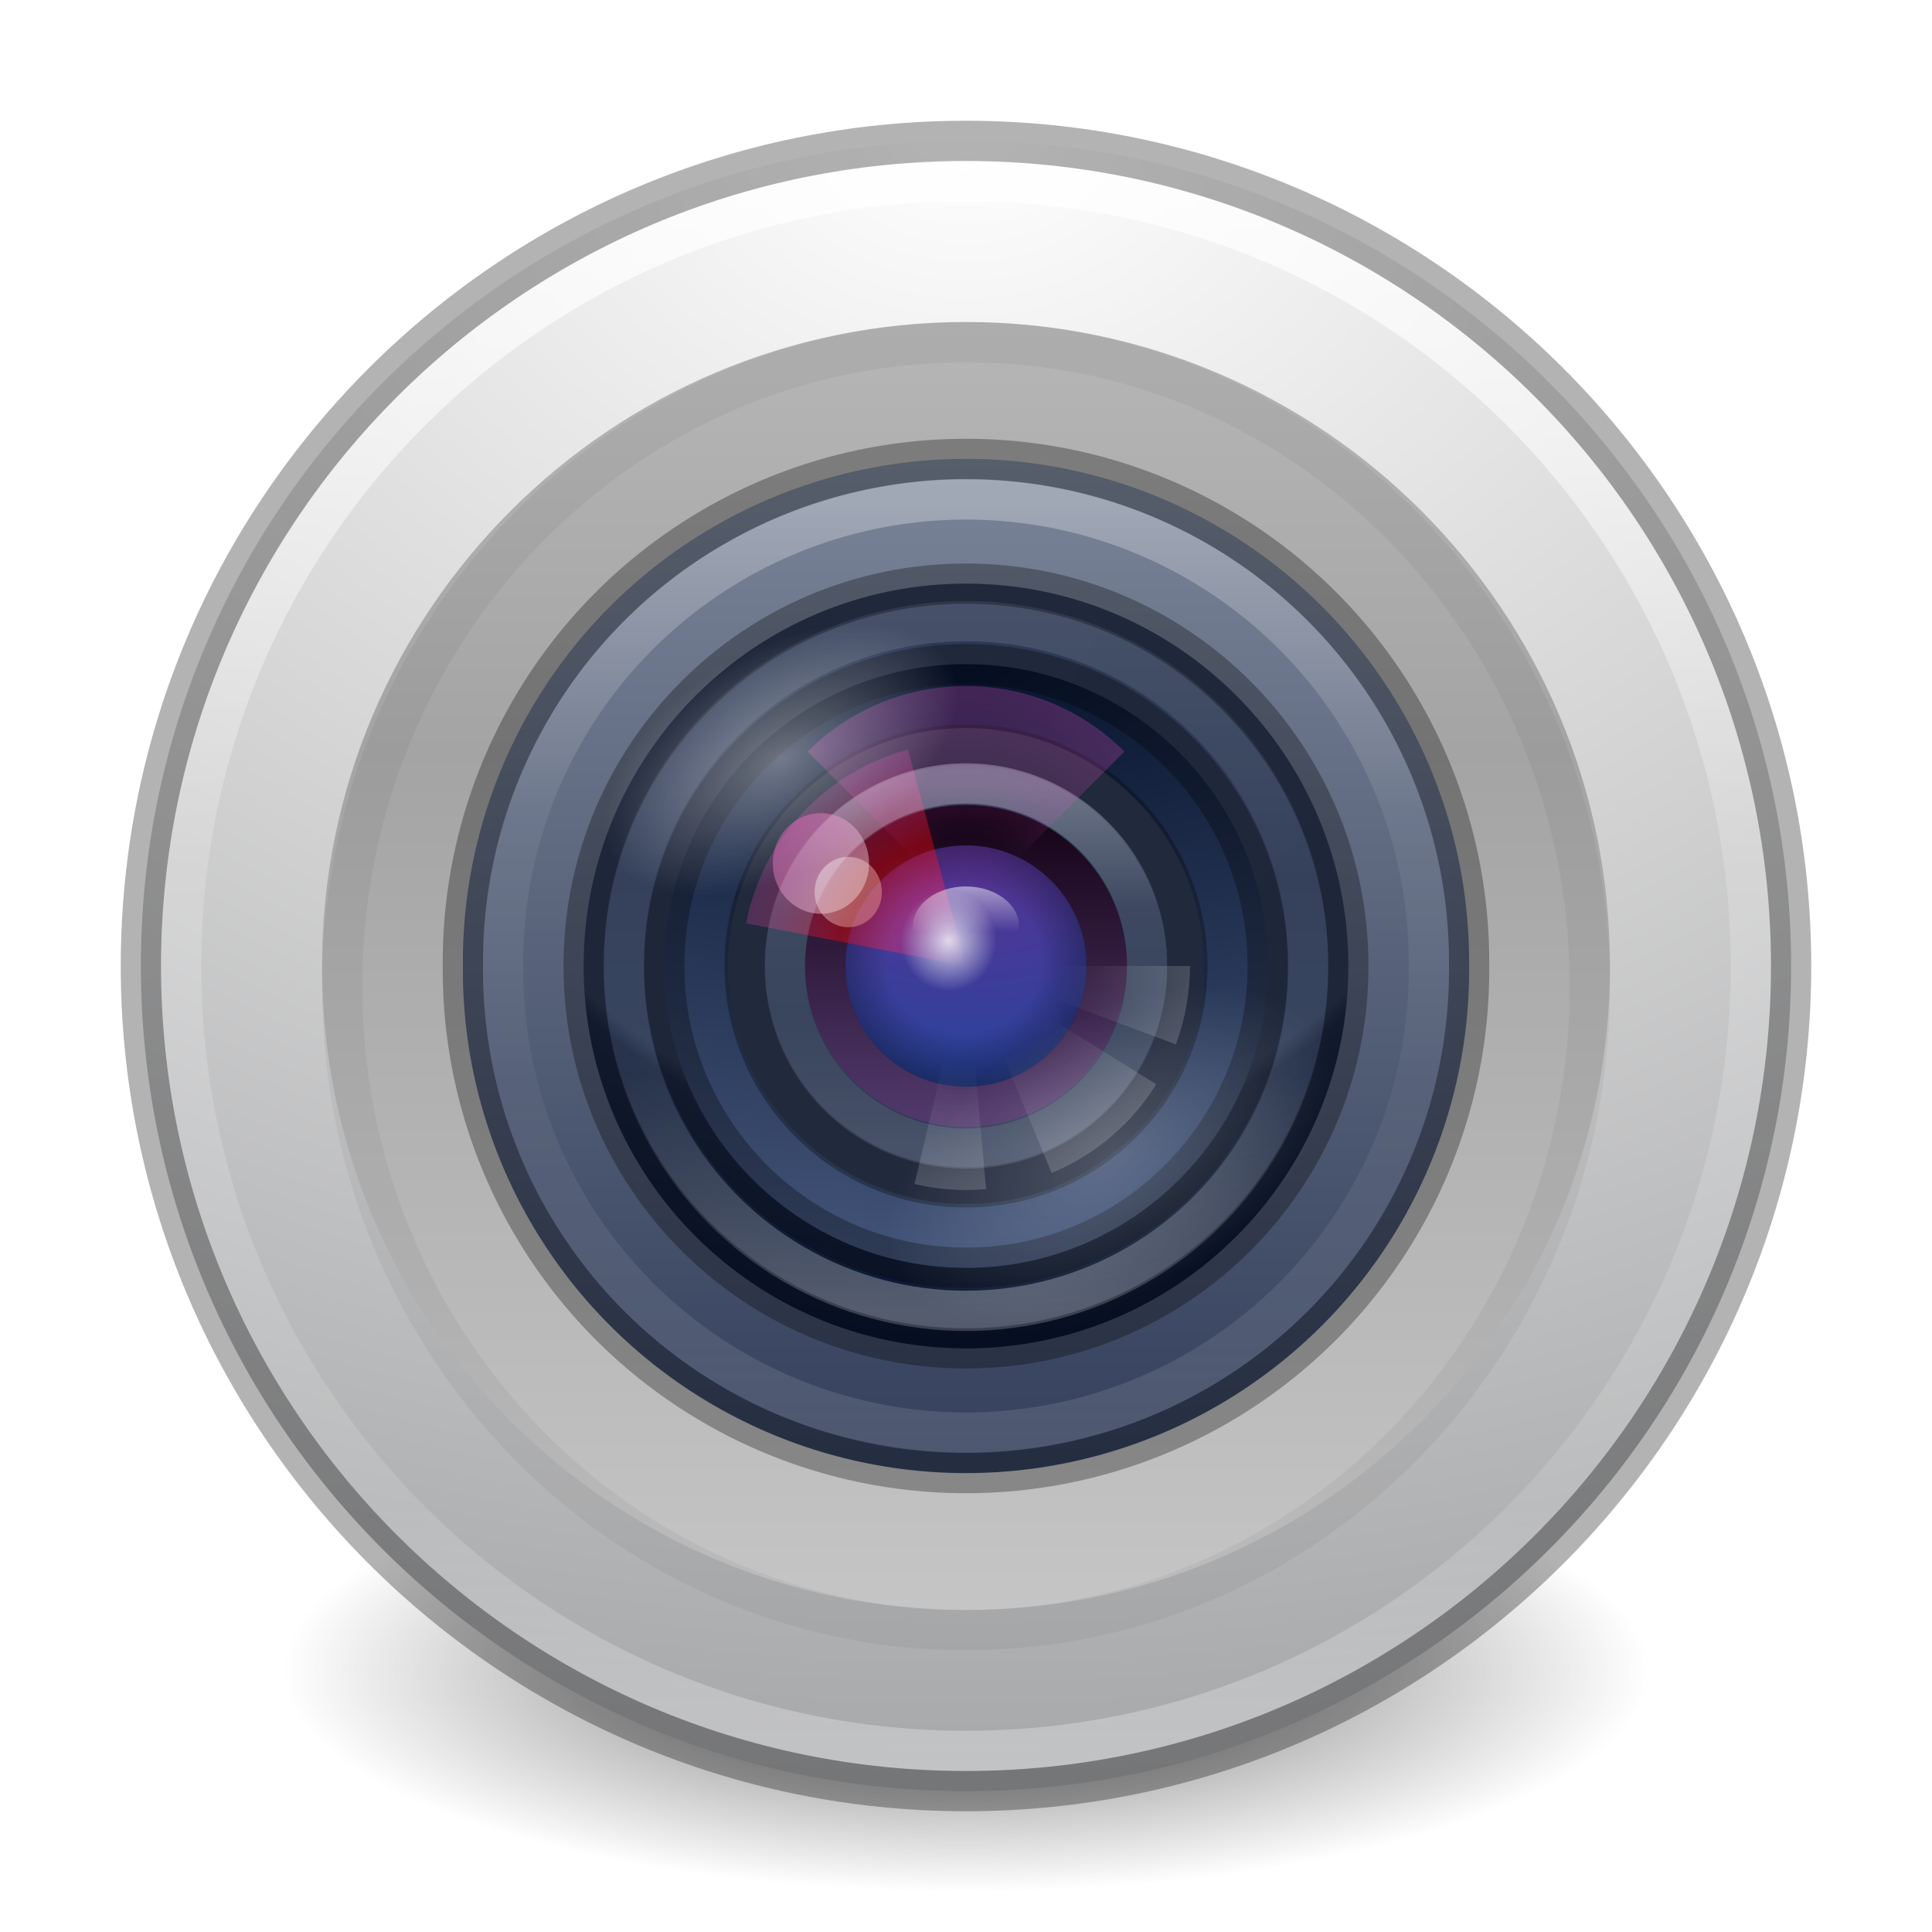
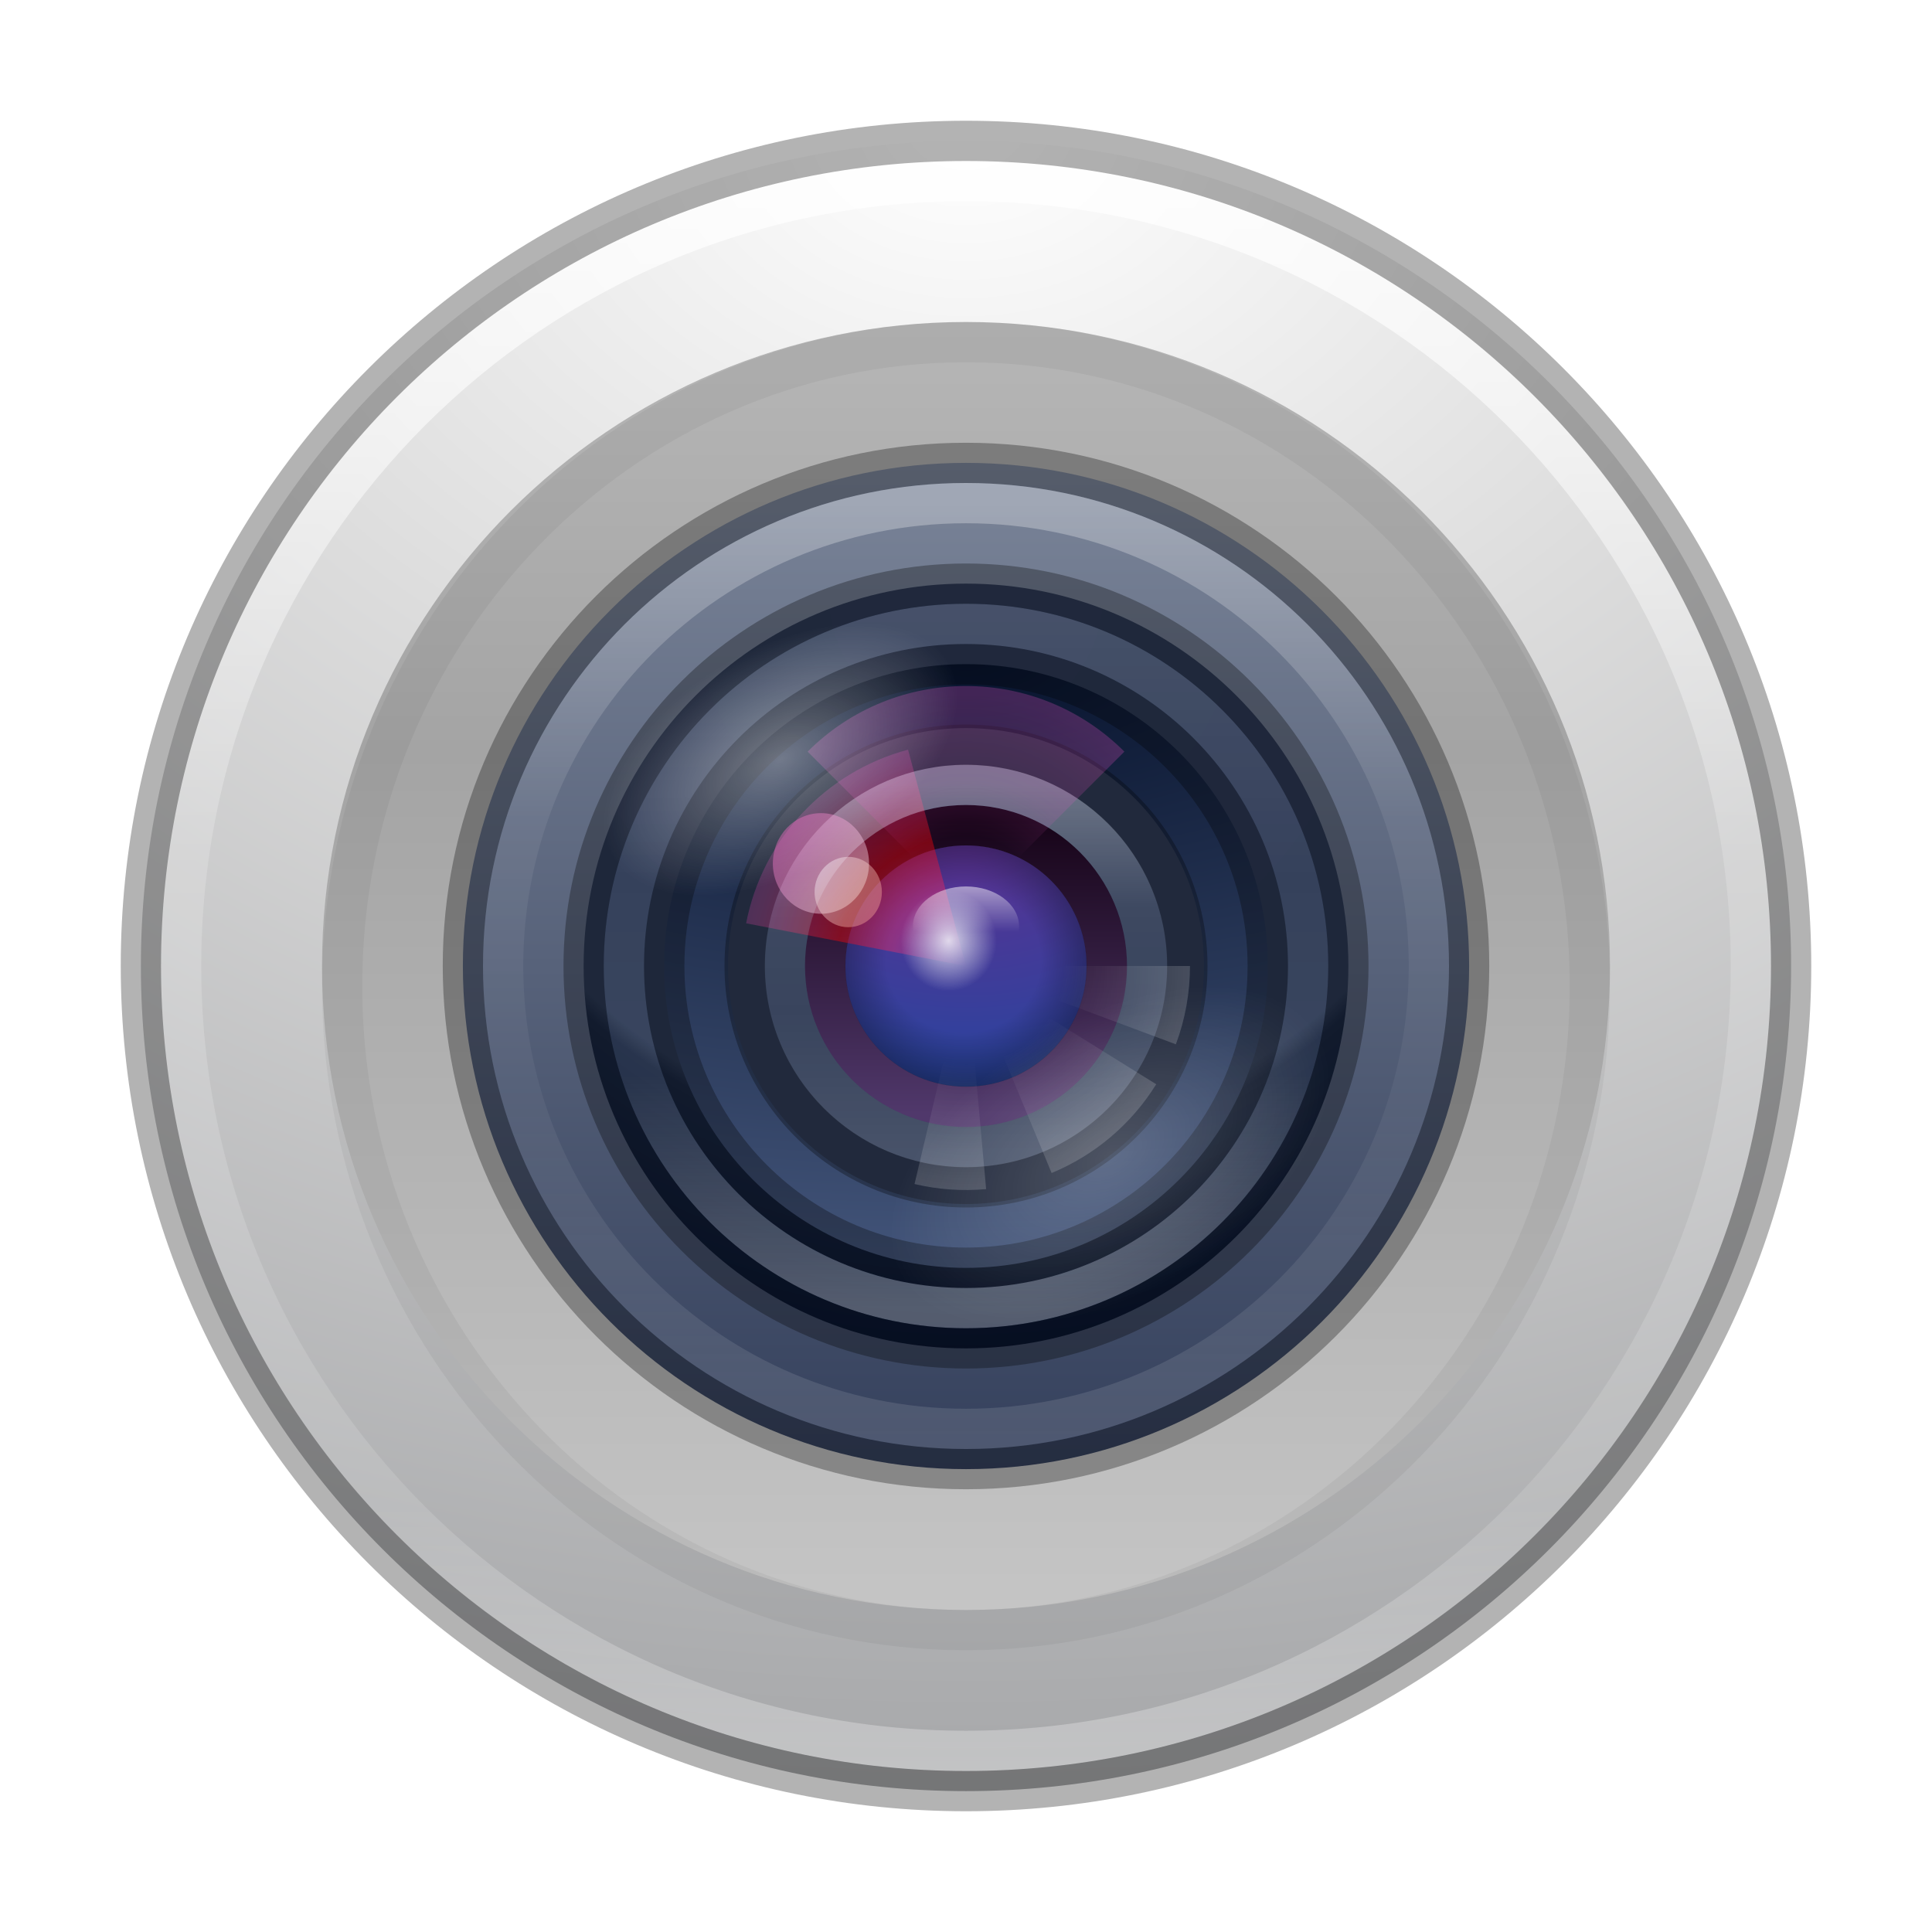
<svg xmlns="http://www.w3.org/2000/svg" xmlns:xlink="http://www.w3.org/1999/xlink" id="svg4951" height="48" width="48" version="1.1">
  <defs id="defs4953">
-     <linearGradient gradientUnits="userSpaceOnUse" xlink:href="#linearGradient6455-7-3" id="linearGradient4761" y2="37.81" x2="34.131" y1="41.608" x1="38.851" />
+     <linearGradient gradientUnits="userSpaceOnUse" xlink:href="#linearGradient6455-7-3" id="linearGradient4761" y2="37.81" x2="34.131" y1="41.608" x1="38.851" gradientTransform="matrix(0.264609,0,0,0.2768109,11.41823,11.17016)" />
    <linearGradient id="linearGradient6455-7-3">
      <stop offset="0" style="stop-color:#fbac9b;stop-opacity:1" id="stop6457-5-1" />
      <stop offset="1" style="stop-color:#fcfafc;stop-opacity:1" id="stop6459-8-9" />
    </linearGradient>
-     <linearGradient gradientUnits="userSpaceOnUse" xlink:href="#linearGradient6413-0-0" id="linearGradient4763" y2="37.81" x2="34.131" y1="41.608" x1="38.851" />
+     <linearGradient gradientUnits="userSpaceOnUse" xlink:href="#linearGradient6413-0-0" id="linearGradient4763" y2="37.81" x2="34.131" y1="41.608" x1="38.851" gradientTransform="matrix(0.3783494,0,0,0.3957962,6.589052,5.735415)" />
    <linearGradient id="linearGradient6413-0-0">
      <stop offset="0" style="stop-color:#feffff;stop-opacity:1" id="stop6415-1-7" />
      <stop offset="1" style="stop-color:#fe70ca;stop-opacity:1" id="stop6417-4-9" />
    </linearGradient>
-     <radialGradient gradientUnits="userSpaceOnUse" xlink:href="#linearGradient6303-33-0-2" id="radialGradient4765" fy="39.709" fx="36.491" r="3.159" cy="39.709" cx="36.491" />
+     <radialGradient gradientUnits="userSpaceOnUse" xlink:href="#linearGradient6303-33-0-2" id="radialGradient4765" fy="39.709" fx="36.491" r="3.159" cy="39.709" cx="36.491" gradientTransform="matrix(0.3783494,0,0,0.3957962,9.763046,7.656509)" />
    <linearGradient id="linearGradient6303-33-0-2">
      <stop offset="0" style="stop-color:#ffffff;stop-opacity:1" id="stop6305-1-0-2" />
      <stop offset="1" style="stop-color:#ffffff;stop-opacity:0" id="stop6307-5-0-6" />
    </linearGradient>
-     <radialGradient gradientUnits="userSpaceOnUse" xlink:href="#linearGradient6303-3-2-1" id="radialGradient4767" fy="39.709" fx="36.491" r="3.159" cy="39.709" cx="36.491" />
+     <radialGradient gradientUnits="userSpaceOnUse" xlink:href="#linearGradient6303-3-2-1" id="radialGradient4767" fy="39.709" fx="36.491" r="3.159" cy="39.709" cx="36.491" gradientTransform="matrix(1.326332,-0.7657546,0.43569,0.7546336,-46.30514,16.84553)" />
    <linearGradient id="linearGradient6303-3-2-1">
      <stop offset="0" style="stop-color:#ffffff;stop-opacity:1" id="stop6305-3-0-9" />
      <stop offset="1" style="stop-color:#ffffff;stop-opacity:0" id="stop6307-1-0-1" />
    </linearGradient>
-     <radialGradient gradientUnits="userSpaceOnUse" xlink:href="#linearGradient6303-4-8" id="radialGradient4769" fy="39.709" fx="36.491" r="3.159" cy="39.709" cx="36.491" />
+     <radialGradient gradientUnits="userSpaceOnUse" xlink:href="#linearGradient6303-4-8" id="radialGradient4769" fy="39.709" fx="36.491" r="3.159" cy="39.709" cx="36.491" gradientTransform="matrix(1.648246,-0.951611,0.5414364,0.937791,-54.06744,26.20543)" />
    <linearGradient id="linearGradient6303-4-8">
      <stop offset="0" style="stop-color:#ffffff;stop-opacity:1" id="stop6305-33-3" />
      <stop offset="1" style="stop-color:#ffffff;stop-opacity:0" id="stop6307-9-3" />
    </linearGradient>
-     <radialGradient gradientTransform="matrix(2.066496,0,0,2.066496,-34.52522,-33.49338)" gradientUnits="userSpaceOnUse" xlink:href="#linearGradient6088-6-1-0" id="radialGradient4771" fy="31.405" fx="32.373" r="3.857" cy="31.405" cx="32.373" />
+     <radialGradient gradientTransform="matrix(-1.054065,-1.05406,1.054065,-1.05406,25.01966,89.84429)" gradientUnits="userSpaceOnUse" xlink:href="#linearGradient6088-6-1-0" id="radialGradient4771" fy="31.405" fx="32.373" r="3.857" cy="31.405" cx="32.373" />
    <linearGradient id="linearGradient6088-6-1-0">
      <stop offset="0" style="stop-color:#ff54d2;stop-opacity:0" id="stop6090-2-0-4" />
      <stop offset="0.324" style="stop-color:#ff54d2;stop-opacity:0" id="stop6257-4-6-1" />
      <stop offset="0.561" style="stop-color:#ff54d2;stop-opacity:0.252" id="stop6255-3-6-7" />
      <stop offset="1" style="stop-color:#ff54d2;stop-opacity:0.478" id="stop6092-9-6-8" />
    </linearGradient>
-     <radialGradient gradientTransform="matrix(2.06765,0.5540251,-0.5348486,1.996082,-17.76561,-49.21723)" gradientUnits="userSpaceOnUse" xlink:href="#linearGradient6191-8-3-4" id="radialGradient4773" fy="31.405" fx="32.373" r="3.857" cy="31.405" cx="32.373" />
+     <radialGradient gradientTransform="matrix(0.9023535,1.253016,-1.209651,0.8711162,32.77652,-43.93038)" gradientUnits="userSpaceOnUse" xlink:href="#linearGradient6191-8-3-4" id="radialGradient4773" fy="31.405" fx="32.373" r="3.857" cy="31.405" cx="32.373" />
    <linearGradient id="linearGradient6191-8-3-4">
      <stop offset="0" style="stop-color:#ffffff;stop-opacity:0" id="stop6193-75-7-6" />
      <stop offset="0.405" style="stop-color:#ffffff;stop-opacity:0" id="stop6197-3-4-1" />
      <stop offset="1" style="stop-color:#ffffff;stop-opacity:0.478" id="stop6195-7-2-5" />
    </linearGradient>
-     <radialGradient gradientTransform="matrix(2.06765,0.5540251,-0.5348486,1.996082,-17.76561,-49.21723)" gradientUnits="userSpaceOnUse" xlink:href="#linearGradient6191-7-9-4" id="radialGradient4775" fy="31.405" fx="32.373" r="3.857" cy="31.405" cx="32.373" />
+     <radialGradient gradientTransform="matrix(-2.0424589e-8,1.544113,-1.490673,-3.5436943e-8,70.81944,-25.99519)" gradientUnits="userSpaceOnUse" xlink:href="#linearGradient6191-7-9-4" id="radialGradient4775" fy="31.405" fx="32.373" r="3.857" cy="31.405" cx="32.373" />
    <linearGradient id="linearGradient6191-7-9-4">
      <stop offset="0" style="stop-color:#ffffff;stop-opacity:0" id="stop6193-7-3-6" />
      <stop offset="0.405" style="stop-color:#ffffff;stop-opacity:0" id="stop6197-2-2-0" />
      <stop offset="1" style="stop-color:#ffffff;stop-opacity:0.478" id="stop6195-2-1-9" />
    </linearGradient>
-     <radialGradient gradientTransform="matrix(2.06765,0.5540251,-0.5348486,1.996082,-17.76561,-49.21723)" gradientUnits="userSpaceOnUse" xlink:href="#linearGradient6191-9-9" id="radialGradient4777" fy="31.405" fx="32.373" r="3.857" cy="31.405" cx="32.373" />
+     <radialGradient gradientTransform="matrix(1.491505,0.3996458,-0.3858146,1.439873,-12.17447,-34.16359)" gradientUnits="userSpaceOnUse" xlink:href="#linearGradient6191-9-9" id="radialGradient4777" fy="31.405" fx="32.373" r="3.857" cy="31.405" cx="32.373" />
    <linearGradient id="linearGradient6191-9-9">
      <stop offset="0" style="stop-color:#ffffff;stop-opacity:0" id="stop6193-8-1" />
      <stop offset="0.405" style="stop-color:#ffffff;stop-opacity:0" id="stop6197-8-8" />
      <stop offset="1" style="stop-color:#ffffff;stop-opacity:0.478" id="stop6195-9-3" />
    </linearGradient>
    <linearGradient gradientTransform="matrix(0.115348,0,0,0.0865106,16.28139,17.44497)" gradientUnits="userSpaceOnUse" xlink:href="#linearGradient3990-3-1-7" id="linearGradient4730" y2="65.922" x2="68.313" y1="52.925" x1="68.313" />
    <linearGradient id="linearGradient3990-3-1-7">
      <stop offset="0" style="stop-color:#ffffff;stop-opacity:1" id="stop3992-0-0-1" />
      <stop offset="1" style="stop-color:#ffffff;stop-opacity:0" id="stop3994-2-1-8" />
    </linearGradient>
-     <linearGradient gradientUnits="userSpaceOnUse" xlink:href="#linearGradient4316-4-6-6-4" id="linearGradient4779" y2="48.984" x2="92.696" y1="16.555" x1="92.696" />
+     <linearGradient gradientUnits="userSpaceOnUse" xlink:href="#linearGradient4316-4-6-6-4" id="linearGradient4779" y2="48.984" x2="92.696" y1="16.555" x1="92.696" gradientTransform="matrix(0.2807486,0,0,0.2807486,-1.852941,14.85562)" />
    <linearGradient id="linearGradient4316-4-6-6-4">
      <stop offset="0" style="stop-color:#ffffff;stop-opacity:1" id="stop4318-4-4-6-5" />
      <stop offset="0.338" style="stop-color:#ffffff;stop-opacity:0.235" id="stop4320-2-2-6-59" />
      <stop offset="0.62" style="stop-color:#ffffff;stop-opacity:0.157" id="stop4322-4-5-5-0" />
      <stop offset="1" style="stop-color:#ffffff;stop-opacity:0.392" id="stop4324-4-1-5-5" />
    </linearGradient>
-     <radialGradient gradientTransform="matrix(2.066496,0,0,2.066496,-34.52522,-33.49338)" gradientUnits="userSpaceOnUse" xlink:href="#linearGradient6088-74-4" id="radialGradient4781" fy="31.405" fx="32.373" r="3.857" cy="31.405" cx="32.373" />
+     <radialGradient gradientTransform="matrix(-1.490673,0,0,-1.490666,72.26373,70.82169)" gradientUnits="userSpaceOnUse" xlink:href="#linearGradient6088-74-4" id="radialGradient4781" fy="31.405" fx="32.373" r="3.857" cy="31.405" cx="32.373" />
    <linearGradient id="linearGradient6088-74-4">
      <stop offset="0" style="stop-color:#ff54d2;stop-opacity:0" id="stop6090-5-66" />
      <stop offset="0.324" style="stop-color:#f62b68;stop-opacity:1" id="stop6257-5-4" />
      <stop offset="0.561" style="stop-color:#ff0105;stop-opacity:1" id="stop6255-6-7" />
      <stop offset="1" style="stop-color:#ff54d2;stop-opacity:0.478" id="stop6092-0-22" />
    </linearGradient>
-     <linearGradient gradientUnits="userSpaceOnUse" xlink:href="#linearGradient4316-4-0-7" id="linearGradient4783" y2="48.984" x2="92.696" y1="16.555" x1="92.696" />
+     <linearGradient gradientUnits="userSpaceOnUse" xlink:href="#linearGradient4316-4-0-7" id="linearGradient4783" y2="48.984" x2="92.696" y1="16.555" x1="92.696" gradientTransform="matrix(0.530303,0,0,-0.5303005,-24.83333,41.27265)" />
    <linearGradient id="linearGradient4316-4-0-7">
      <stop offset="0" style="stop-color:#ffffff;stop-opacity:1" id="stop4318-4-5-3" />
      <stop offset="0.338" style="stop-color:#ffffff;stop-opacity:0.235" id="stop4320-2-9-4" />
      <stop offset="0.62" style="stop-color:#ffffff;stop-opacity:0.157" id="stop4322-4-1-3" />
      <stop offset="1" style="stop-color:#ffffff;stop-opacity:0.392" id="stop4324-4-8-66" />
    </linearGradient>
    <radialGradient gradientTransform="matrix(0.4050452,-6.0397343e-8,5.6748136e-8,0.3805688,-14.88168,-12.45115)" gradientUnits="userSpaceOnUse" xlink:href="#linearGradient4278-3-5" id="radialGradient4738" fy="95.388" fx="95.838" r="9.498" cy="95.388" cx="95.838" />
    <linearGradient id="linearGradient4278-3-5">
      <stop offset="0" style="stop-color:#000000;stop-opacity:0" id="stop4280-6-90" />
      <stop offset="0.5" style="stop-color:#000000;stop-opacity:0" id="stop4286-1-9" />
      <stop offset="1" style="stop-color:#000000;stop-opacity:1" id="stop4282-24-4" />
    </linearGradient>
    <radialGradient gradientTransform="matrix(0,0.4103878,-0.5417072,0,26.16143,10.43124)" gradientUnits="userSpaceOnUse" xlink:href="#linearGradient2867-449-88-871-390-598-476-591-434-148-57-177-691-4-22" id="radialGradient4741" r="20.397" cy="3.99" cx="23.896" />
    <linearGradient id="linearGradient2867-449-88-871-390-598-476-591-434-148-57-177-691-4-22">
      <stop offset="0" style="stop-color:#612f91;stop-opacity:1" id="stop7191-4-6" />
      <stop offset="1" style="stop-color:#1a4aa2;stop-opacity:1" id="stop7197-2-8" />
    </linearGradient>
    <linearGradient gradientTransform="matrix(0.1719517,0,0,0.1719509,19.87316,19.87306)" gradientUnits="userSpaceOnUse" xlink:href="#linearGradient3087-408-5-3" id="linearGradient4743" y2="45.369" x2="7.078" y1="3.082" x1="7.078" />
    <linearGradient gradientTransform="matrix(0.2211072,0,0,0.2211073,6.693426,6.693263)" gradientUnits="userSpaceOnUse" id="linearGradient3087-408-5-3" y2="45.369" x2="7.078" y1="3.082" x1="7.078">
      <stop offset="0" style="stop-color:#170418;stop-opacity:1" id="stop7201-5-71" />
      <stop offset="1" style="stop-color:#50386b;stop-opacity:1" id="stop7203-2-8" />
    </linearGradient>
    <radialGradient gradientTransform="matrix(0,1.437051,-3.310316,0,94.30873,-29.6732)" gradientUnits="userSpaceOnUse" xlink:href="#linearGradient6042-1-7" id="radialGradient4748" fy="21.239" fx="32" r="10.498" cy="21.239" cx="32" />
    <linearGradient id="linearGradient6042-1-7">
      <stop offset="0" style="stop-color:#07132d;stop-opacity:1" id="stop6044-9-6" />
      <stop offset="1" style="stop-color:#425479;stop-opacity:1" id="stop6046-9-5" />
    </linearGradient>
-     <radialGradient gradientTransform="matrix(0,1.9804,-1.9804,0,123.9231,-164.4618)" gradientUnits="userSpaceOnUse" xlink:href="#linearGradient4507-6-5" id="radialGradient4785" fy="16.448" fx="91.35" r="15.639" cy="16.448" cx="91.35" />
+     <radialGradient gradientTransform="matrix(0,1.202978,-1.202983,0,43.78637,-95.1482)" gradientUnits="userSpaceOnUse" xlink:href="#linearGradient4507-6-5" id="radialGradient4785" fy="16.448" fx="91.35" r="15.639" cy="16.448" cx="91.35" />
    <linearGradient id="linearGradient4507-6-5">
      <stop offset="0" style="stop-color:#2d3955;stop-opacity:1" id="stop4509-3-8" />
      <stop offset="0.725" style="stop-color:#2b3853;stop-opacity:1" id="stop5959-4-45" />
      <stop offset="0.75" style="stop-color:#192640;stop-opacity:1" id="stop5961-1-7" />
      <stop offset="1" style="stop-color:#08142e;stop-opacity:1" id="stop4511-1-0" />
    </linearGradient>
-     <linearGradient gradientUnits="userSpaceOnUse" xlink:href="#linearGradient4316-5-3" id="linearGradient4787" y2="48.984" x2="92.696" y1="16.555" x1="92.696" />
+     <linearGradient gradientUnits="userSpaceOnUse" xlink:href="#linearGradient4316-5-3" id="linearGradient4787" y2="48.984" x2="92.696" y1="16.555" x1="92.696" gradientTransform="matrix(0.7174688,0,0,0.7174654,-42.06862,0.6311239)" />
    <linearGradient id="linearGradient4316-5-3">
      <stop offset="0" style="stop-color:#ffffff;stop-opacity:1" id="stop4318-1-6" />
      <stop offset="0.338" style="stop-color:#ffffff;stop-opacity:0.235" id="stop4320-9-8" />
      <stop offset="0.62" style="stop-color:#ffffff;stop-opacity:0.157" id="stop4322-42-31" />
      <stop offset="1" style="stop-color:#ffffff;stop-opacity:0.392" id="stop4324-9-9" />
    </linearGradient>
-     <linearGradient gradientUnits="userSpaceOnUse" xlink:href="#linearGradient4220-7-2" id="linearGradient4789" y2="48.631" x2="91.566" y1="16.543" x1="91.566" />
+     <linearGradient gradientUnits="userSpaceOnUse" xlink:href="#linearGradient4220-7-2" id="linearGradient4789" y2="48.631" x2="91.566" y1="16.543" x1="91.566" gradientTransform="matrix(0.7798574,0,0,0.7798537,-47.81372,-1.400951)" />
    <linearGradient id="linearGradient4220-7-2">
      <stop offset="0" style="stop-color:#7a8498;stop-opacity:1" id="stop4222-7-5" />
      <stop offset="1" style="stop-color:#34405c;stop-opacity:1" id="stop4224-0-5" />
    </linearGradient>
    <linearGradient gradientTransform="matrix(0.6666598,0,0,0.6666567,-10.20933,2.667225)" gradientUnits="userSpaceOnUse" xlink:href="#linearGradient4164-9" id="linearGradient4756" y2="56.115" x2="51.2" y1="8.114" x1="51.2" />
    <linearGradient id="linearGradient4164-9">
      <stop offset="0" style="stop-color:#b6b6b6;stop-opacity:1" id="stop4166-3" />
      <stop offset="0.331" style="stop-color:#a4a4a4;stop-opacity:1" id="stop4216-6" />
      <stop offset="1" style="stop-color:#c5c5c5;stop-opacity:1" id="stop4168-0" />
    </linearGradient>
    <linearGradient gradientTransform="matrix(1.616981,0,0,1.616981,-92.70737,-21.06024)" gradientUnits="userSpaceOnUse" xlink:href="#linearGradient4806-2" id="linearGradient3177" y2="40.496" x2="71.204" y1="15.369" x1="71.204" />
    <linearGradient id="linearGradient4806-2">
      <stop offset="0" style="stop-color:#ffffff;stop-opacity:1" id="stop4808-4" />
      <stop offset="0.424" style="stop-color:#ffffff;stop-opacity:0.235" id="stop4810-0" />
      <stop offset="0.821" style="stop-color:#ffffff;stop-opacity:0.157" id="stop4812-8" />
      <stop offset="1" style="stop-color:#ffffff;stop-opacity:0.392" id="stop4814-0" />
    </linearGradient>
    <radialGradient gradientTransform="matrix(0,2.888522,-3.812798,0,39.21344,-65.9495)" gradientUnits="userSpaceOnUse" xlink:href="#radialGradient3093-0-3-6-6" id="radialGradient4201" fy="3.99" fx="23.896" r="20.397" cy="3.99" cx="23.896" />
    <radialGradient gradientTransform="matrix(0,1.231648,-1.625754,0,18.48697,-28.72198)" gradientUnits="userSpaceOnUse" id="radialGradient3093-0-3-6-6" r="20.397" cy="3.99" cx="23.896">
      <stop offset="0" style="stop-color:#ffffff;stop-opacity:1" id="stop3244-9-33-7-0-9" />
      <stop offset="0.262" style="stop-color:#dddddd;stop-opacity:1" id="stop3246-3-5-0-8-5" />
      <stop offset="0.661" style="stop-color:#abacae;stop-opacity:1" id="stop3248-1-7-8-8-1" />
      <stop offset="1" style="stop-color:#89898b;stop-opacity:1" id="stop3250-9-3-0-5-1" />
    </radialGradient>
    <linearGradient id="linearGradient3820-7-2-1">
      <stop offset="0" style="stop-color:#3d3d3d;stop-opacity:1" id="stop3822-2-6-3" />
      <stop offset="0.5" style="stop-color:#686868;stop-opacity:0.498" id="stop3864-8-7-7" />
      <stop offset="1" style="stop-color:#686868;stop-opacity:0" id="stop3824-1-2-5" />
    </linearGradient>
    <radialGradient gradientTransform="matrix(0.2708338,0,0,0.08762273,-2.85507,25.18723)" gradientUnits="userSpaceOnUse" xlink:href="#linearGradient3820-7-2-1" id="radialGradient4949" fy="186.171" fx="99.157" r="62.769" cy="186.171" cx="99.157" />
  </defs>
-   <g id="layer1">
-     <path style="fill:url(#radialGradient4949);fill-opacity:1;stroke:none" id="path3818-0-5" d="m 41,41.5 a 17,5.5 0 0 1 -34,0 17,5.5 0 1 1 34,0 z" />
-     <path style="color:#000000;fill:url(#radialGradient4201);fill-opacity:1;fill-rule:nonzero;stroke:none;stroke-width:1;marker:none;visibility:visible;display:inline;overflow:visible;enable-background:accumulate" id="path2555-7-2" d="M 24,3.5 C 12.689,3.5 3.5,12.689 3.5,24 3.5,35.311 12.689,44.5 24,44.5 35.311,44.5 44.5,35.311 44.5,24 44.5,12.689 35.311,3.5 24,3.5 z" />
-     <path style="opacity:0.8;color:#000000;fill:none;stroke:url(#linearGradient3177);stroke-width:1;stroke-linecap:round;stroke-linejoin:round;stroke-miterlimit:4;stroke-opacity:1;stroke-dasharray:none;stroke-dashoffset:0;marker:none;visibility:visible;display:inline;overflow:visible;enable-background:accumulate" id="path4176" d="M 43.5,24 C 43.5,34.77 34.77,43.5 24,43.5 13.23,43.5 4.5,34.77 4.5,24 4.5,13.23 13.23,4.5 24,4.5 34.77,4.5 43.5,13.23 43.5,24 z" />
-     <path style="color:#000000;fill:url(#linearGradient4756);fill-opacity:1;fill-rule:nonzero;stroke:none;stroke-width:1;marker:none;visibility:visible;display:inline;overflow:visible;enable-background:accumulate" id="path2555-36-4-4" d="M 24,8 C 15.171,8 8,15.172 8,24 8,32.829 15.172,40 24,40 c 8.829,0 16,-7.172 16,-16 0,-8.829 -7.172,-16 -16,-16 z" />
-     <path style="opacity:0.05;color:#000000;fill:none;stroke:#000000;stroke-width:1;stroke-opacity:1;marker:none;visibility:visible;display:inline;overflow:visible;enable-background:accumulate" id="path2555-36-4-2-1" d="M 24,8.5 C 15.447,8.5 8.5,15.672 8.5,24.5 c 0,8.829 6.948,16 15.5,16 8.553,0 15.5,-7.172 15.5,-16 0,-8.829 -6.948,-16 -15.5,-16 z" />
-     <path style="color:#000000;fill:url(#linearGradient4789);fill-opacity:1;fill-rule:nonzero;stroke:none;stroke-width:0.791;marker:none;visibility:visible;display:inline;overflow:visible;enable-background:accumulate" id="path4218-6" transform="matrix(0.7798574,0,0,0.7798537,-47.81372,-1.400951)" d="m 108.114,32.571 a 16.029,16.029 0 1 1 -32.057,0 16.029,16.029 0 1 1 32.057,0 z" />
-     <path style="opacity:0.3;color:#000000;fill:none;stroke:#000000;stroke-width:1.282;stroke-linecap:butt;stroke-linejoin:miter;stroke-miterlimit:4;stroke-opacity:1;stroke-dasharray:none;stroke-dashoffset:0;marker:none;visibility:visible;display:inline;overflow:visible;enable-background:accumulate" id="path4218-4-3" transform="matrix(0.7798574,0,0,0.7798537,-47.81372,-1.400951)" d="m 108.114,32.571 a 16.029,16.029 0 1 1 -32.057,0 16.029,16.029 0 1 1 32.057,0 z" />
-     <path style="opacity:0.3;color:#000000;fill:none;stroke:url(#linearGradient4787);stroke-width:1.394;stroke-linecap:butt;stroke-linejoin:miter;stroke-miterlimit:4;stroke-opacity:1;stroke-dasharray:none;stroke-dashoffset:0;marker:none;visibility:visible;display:inline;overflow:visible;enable-background:accumulate" id="path4218-4-9-82" transform="matrix(0.7174688,0,0,0.7174654,-42.06862,0.6311239)" d="m 108.114,32.571 a 16.029,16.029 0 1 1 -32.057,0 16.029,16.029 0 1 1 32.057,0 z" />
-     <path style="color:#000000;fill:url(#radialGradient4785);fill-opacity:1;stroke:none;stroke-width:1.158;marker:none;visibility:visible;display:inline;overflow:visible;enable-background:accumulate" id="path4326-5-7-8" transform="matrix(0.6074446,0,0,0.6074418,-31.49006,4.752773)" d="m 106.989,31.686 a 15.639,15.639 0 1 1 -31.279,0 15.639,15.639 0 1 1 31.279,0 z" />
-     <path style="fill:url(#radialGradient4748);fill-opacity:1;stroke:none" id="path2555-3-5-2-2" d="M 24,16.5 C 19.862,16.5 16.5,19.862 16.5,24 16.5,28.138 19.862,31.5 24,31.5 28.138,31.5 31.5,28.138 31.5,24 31.5,19.862 28.138,16.5 24,16.5 z" />
-     <path style="opacity:0.3;fill:none;stroke:#000000;stroke-width:1.004;stroke-linecap:round;stroke-linejoin:round;stroke-miterlimit:4;stroke-opacity:1;stroke-dasharray:none;stroke-dashoffset:0" id="path2555-3-5-0" d="m 24,16.502 c -4.137,0 -7.498,3.361 -7.498,7.498 0,4.137 3.361,7.498 7.498,7.498 4.137,0 7.498,-3.361 7.498,-7.498 0,-4.137 -3.361,-7.498 -7.498,-7.498 z" />
-     <path style="fill:#2f3b55;fill-opacity:1;stroke:none" id="path2555-3-5-3-3-8" d="m 24,18.089 c -3.262,0 -5.912,2.65 -5.912,5.912 0,3.262 2.65,5.912 5.912,5.912 3.262,0 5.912,-2.65 5.912,-5.912 0,-3.262 -2.65,-5.912 -5.912,-5.912 z" />
-     <path style="fill:url(#radialGradient4741);fill-opacity:1;stroke:url(#linearGradient4743);stroke-width:1.004;stroke-linecap:round;stroke-linejoin:round;stroke-miterlimit:4;stroke-dasharray:none;stroke-dashoffset:0" id="path2555-3-9" d="m 24,20.502 c -1.93,0 -3.498,1.568 -3.498,3.498 0,1.93 1.568,3.498 3.498,3.498 1.93,0 3.498,-1.568 3.498,-3.498 0,-1.93 -1.568,-3.498 -3.498,-3.498 z" />
-     <path style="opacity:0.5;fill:url(#radialGradient4738);fill-opacity:1;stroke:none" id="path2555-3-3-5" d="m 24,21 c -1.655,0 -3,1.345 -3,3 0,1.655 1.345,3 3,3 1.655,0 3,-1.345 3,-3 0,-1.655 -1.345,-3 -3,-3 z" />
-     <path style="opacity:0.3;color:#000000;fill:none;stroke:url(#linearGradient4783);stroke-width:1.886;stroke-linecap:butt;stroke-linejoin:miter;stroke-miterlimit:4;stroke-opacity:1;stroke-dasharray:none;stroke-dashoffset:0;marker:none;visibility:visible;display:inline;overflow:visible;enable-background:accumulate" id="path4218-4-9-8-8" transform="matrix(0.530303,0,0,-0.5303005,-24.83333,41.27265)" d="m 108.114,32.571 a 16.029,16.029 0 1 1 -32.057,0 16.029,16.029 0 1 1 32.057,0 z" />
-     <path style="opacity:0.3;color:#000000;fill:none;stroke:#000000;stroke-width:1.646;stroke-linecap:butt;stroke-linejoin:miter;stroke-miterlimit:4;stroke-opacity:1;stroke-dasharray:none;stroke-dashoffset:0;marker:none;visibility:visible;display:inline;overflow:visible;enable-background:accumulate" id="path4326-5-9" transform="matrix(0.6074446,0,0,0.6074418,-31.49006,4.752773)" d="m 106.989,31.686 a 15.639,15.639 0 1 1 -31.279,0 15.639,15.639 0 1 1 31.279,0 z" />
-     <path style="opacity:0.3;fill:none;stroke:#000000;stroke-width:1.004;stroke-linecap:round;stroke-linejoin:round;stroke-miterlimit:4;stroke-opacity:1;stroke-dasharray:none;stroke-dashoffset:0" id="path2555-3-5-3-7" d="m 24,18.502 c -3.034,0 -5.498,2.464 -5.498,5.498 0,3.034 2.465,5.498 5.498,5.498 3.034,0 5.498,-2.464 5.498,-5.498 0,-3.034 -2.464,-5.498 -5.498,-5.498 z" />
-     <path style="opacity:0.4;color:#000000;fill:url(#radialGradient4781);fill-opacity:1;fill-rule:nonzero;stroke:none;stroke-width:1;marker:none;visibility:visible;display:inline;overflow:visible;enable-background:accumulate" id="path6086-15" transform="matrix(-0.721353,0,0,-0.7213496,47.35886,46.66125)" d="m 39.956,32.886 a 7.715,7.715 0 0 1 -5.577,5.981 l -1.997,-7.452 z" />
-     <path style="opacity:0.3;color:#000000;fill:none;stroke:url(#linearGradient4779);stroke-width:3.562;stroke-linecap:butt;stroke-linejoin:miter;stroke-miterlimit:4;stroke-opacity:1;stroke-dasharray:none;stroke-dashoffset:0;marker:none;visibility:visible;display:inline;overflow:visible;enable-background:accumulate" id="path4218-4-9-8-2-7" transform="matrix(0.2807486,0,0,0.2807486,-1.852941,14.85562)" d="m 108.114,32.571 a 16.029,16.029 0 1 1 -32.057,0 16.029,16.029 0 1 1 32.057,0 z" />
-     <path style="opacity:0.5;color:#000000;fill:url(#linearGradient4730);fill-opacity:1;stroke:none;stroke-width:1;marker:none;visibility:visible;display:inline;overflow:visible;enable-background:accumulate" id="path3220-6" d="m 25.318,23.012 a 1.318,0.988 0 0 1 -2.636,0 1.318,0.988 0 1 1 2.636,0 z" />
-     <path style="opacity:0.4;color:#000000;fill:url(#radialGradient4777);fill-opacity:1;fill-rule:nonzero;stroke:none;stroke-width:1;marker:none;visibility:visible;display:inline;overflow:visible;enable-background:accumulate" id="path6086-1-8" transform="matrix(0.721353,0,0,0.7213496,0.640806,1.339242)" d="m 40.097,31.415 a 7.715,7.715 0 0 1 -0.487,2.698 l -7.228,-2.698 z" />
-     <path style="opacity:0.4;color:#000000;fill:url(#radialGradient4775);fill-opacity:1;fill-rule:nonzero;stroke:none;stroke-width:1;marker:none;visibility:visible;display:inline;overflow:visible;enable-background:accumulate" id="path6086-1-5-6" transform="matrix(0.1866999,0.6967702,-0.6967735,0.186699,39.84302,-4.427836)" d="m 39.984,32.734 a 7.715,7.715 0 0 1 -0.808,2.337 l -6.794,-3.656 z" />
-     <path style="opacity:0.4;color:#000000;fill:url(#radialGradient4773);fill-opacity:1;fill-rule:nonzero;stroke:none;stroke-width:1;marker:none;visibility:visible;display:inline;overflow:visible;enable-background:accumulate" id="path6086-1-50-1" transform="matrix(0.558684,0.4563118,-0.4563139,0.5586814,20.24338,-8.326977)" d="m 40.033,30.424 a 7.715,7.715 0 0 1 -0.857,4.646 l -6.794,-3.656 z" />
-     <path style="opacity:0.5;color:#000000;fill:url(#radialGradient4771);fill-opacity:1;fill-rule:nonzero;stroke:none;stroke-width:1;marker:none;visibility:visible;display:inline;overflow:visible;enable-background:accumulate" id="path6086-3-3" transform="matrix(-0.5100736,-0.5100712,0.5100736,-0.5100712,24.49334,55.14997)" d="m 40.097,31.415 a 7.715,7.715 0 0 1 -7.715,7.715 l 0,-7.715 z" />
-     <path style="opacity:0.2;color:#000000;fill:url(#radialGradient4769);fill-opacity:1;fill-rule:nonzero;stroke:none;stroke-width:1;marker:none;visibility:visible;display:inline;overflow:visible;enable-background:accumulate" id="path6301-3" transform="matrix(1.648246,-0.951611,0.5414364,0.937791,-54.06744,26.20543)" d="m 39.65,39.709 a 3.159,3.159 0 1 1 -6.318,0 3.159,3.159 0 1 1 6.318,0 z" />
-     <path style="opacity:0.4;color:#000000;fill:url(#radialGradient4767);fill-opacity:1;fill-rule:nonzero;stroke:none;stroke-width:1;marker:none;visibility:visible;display:inline;overflow:visible;enable-background:accumulate" id="path6301-5-8" transform="matrix(1.326332,-0.7657546,0.43569,0.7546336,-46.30514,16.84553)" d="m 39.65,39.709 a 3.159,3.159 0 1 1 -6.318,0 3.159,3.159 0 1 1 6.318,0 z" />
-     <path style="opacity:0.8;color:#000000;fill:url(#radialGradient4765);fill-opacity:1;fill-rule:nonzero;stroke:none;stroke-width:1;marker:none;visibility:visible;display:inline;overflow:visible;enable-background:accumulate" id="path6301-1-9" transform="matrix(0.3783494,0,0,0.3957962,9.763046,7.656509)" d="m 39.65,39.709 a 3.159,3.159 0 1 1 -6.318,0 3.159,3.159 0 1 1 6.318,0 z" />
-     <path style="opacity:0.4;color:#000000;fill:url(#linearGradient4763);fill-opacity:1;fill-rule:nonzero;stroke:none;stroke-width:1;marker:none;visibility:visible;display:inline;overflow:visible;enable-background:accumulate" id="path6301-1-8-21" transform="matrix(0.3783494,0,0,0.3957962,6.589052,5.735415)" d="m 39.65,39.709 a 3.159,3.159 0 1 1 -6.318,0 3.159,3.159 0 1 1 6.318,0 z" />
-     <path style="opacity:0.4;color:#000000;fill:url(#linearGradient4761);fill-opacity:1;fill-rule:nonzero;stroke:none;stroke-width:1;marker:none;visibility:visible;display:inline;overflow:visible;enable-background:accumulate" id="path6301-1-8-2-6" transform="matrix(0.264609,0,0,0.2768109,11.41823,11.17016)" d="m 39.65,39.709 a 3.159,3.159 0 1 1 -6.318,0 3.159,3.159 0 1 1 6.318,0 z" />
-     <path style="opacity:0.3;color:#000000;fill:none;stroke:#000000;stroke-width:1;stroke-opacity:1;marker:none;visibility:visible;display:inline;overflow:visible;enable-background:accumulate" id="path3871" d="M 24,3.5 C 12.689,3.5 3.5,12.689 3.5,24 3.5,35.311 12.689,44.5 24,44.5 35.311,44.5 44.5,35.311 44.5,24 44.5,12.689 35.311,3.5 24,3.5 z" />
-   </g>
+   <path d="M 24,3.5 C 12.689,3.5 3.5,12.689 3.5,24 3.5,35.311 12.689,44.5 24,44.5 35.311,44.5 44.5,35.311 44.5,24 44.5,12.689 35.311,3.5 24,3.5 Z" id="path2555-7-2" style="color:#000000;display:inline;overflow:visible;visibility:visible;fill:url(#radialGradient4201);fill-opacity:1;fill-rule:nonzero;stroke:none;stroke-width:1;marker:none;enable-background:accumulate" />
+   <path d="M 43.5,24 C 43.5,34.77 34.77,43.5 24,43.5 13.23,43.5 4.5,34.77 4.5,24 4.5,13.23 13.23,4.5 24,4.5 34.77,4.5 43.5,13.23 43.5,24 Z" id="path4176" style="color:#000000;display:inline;overflow:visible;visibility:visible;opacity:0.8;fill:none;stroke:url(#linearGradient3177);stroke-width:1;stroke-linecap:round;stroke-linejoin:round;stroke-miterlimit:4;stroke-dasharray:none;stroke-dashoffset:0;stroke-opacity:1;marker:none;enable-background:accumulate" />
+   <path d="M 24,8 C 15.171,8 8,15.172 8,24 8,32.829 15.172,40 24,40 c 8.829,0 16,-7.172 16,-16 0,-8.829 -7.172,-16 -16,-16 z" id="path2555-36-4-4" style="color:#000000;display:inline;overflow:visible;visibility:visible;fill:url(#linearGradient4756);fill-opacity:1;fill-rule:nonzero;stroke:none;stroke-width:1;marker:none;enable-background:accumulate" />
+   <path d="M 24,8.5 C 15.447,8.5 8.5,15.672 8.5,24.5 c 0,8.829 6.948,16 15.5,16 8.553,0 15.5,-7.172 15.5,-16 0,-8.829 -6.948,-16 -15.5,-16 z" id="path2555-36-4-2-1" style="color:#000000;display:inline;overflow:visible;visibility:visible;opacity:0.05;fill:none;stroke:#000000;stroke-width:1;stroke-opacity:1;marker:none;enable-background:accumulate" />
+   <path d="M 36.5,24 A 12.5,12.5 0 0 1 11.5,24 12.5,12.5 0 1 1 36.5,24 Z" id="path4218-6" style="color:#000000;display:inline;overflow:visible;visibility:visible;fill:url(#linearGradient4789);fill-opacity:1;fill-rule:nonzero;stroke:none;stroke-width:0.791;marker:none;enable-background:accumulate" />
+   <path d="M 36.5,24 A 12.5,12.5 0 0 1 11.5,24 12.5,12.5 0 1 1 36.5,24 Z" id="path4218-4-3" style="color:#000000;display:inline;overflow:visible;visibility:visible;opacity:0.3;fill:none;stroke:#000000;stroke-width:1;stroke-linecap:butt;stroke-linejoin:miter;stroke-miterlimit:4;stroke-dasharray:none;stroke-dashoffset:0;stroke-opacity:1;marker:none;enable-background:accumulate" />
+   <path d="m 35.5,24 a 11.5,11.5 0 0 1 -23,0 11.5,11.5 0 1 1 23,0 z" id="path4218-4-9-82" style="color:#000000;display:inline;overflow:visible;visibility:visible;opacity:0.3;fill:none;stroke:url(#linearGradient4787);stroke-width:1;stroke-linecap:butt;stroke-linejoin:miter;stroke-miterlimit:4;stroke-dasharray:none;stroke-dashoffset:0;stroke-opacity:1;marker:none;enable-background:accumulate" />
+   <path d="M 33.5,24 A 9.5,9.5 0 1 1 14.5,24 9.5,9.5 0 1 1 33.5,24 Z" id="path4326-5-7-8" style="color:#000000;display:inline;overflow:visible;visibility:visible;fill:url(#radialGradient4785);fill-opacity:1;stroke:none;stroke-width:1.158;marker:none;enable-background:accumulate" />
+   <path d="M 24,16.5 C 19.862,16.5 16.5,19.862 16.5,24 16.5,28.138 19.862,31.5 24,31.5 28.138,31.5 31.5,28.138 31.5,24 31.5,19.862 28.138,16.5 24,16.5 Z" id="path2555-3-5-2-2" style="fill:url(#radialGradient4748);fill-opacity:1;stroke:none" />
+   <path d="m 24,16.502 c -4.137,0 -7.498,3.361 -7.498,7.498 0,4.137 3.361,7.498 7.498,7.498 4.137,0 7.498,-3.361 7.498,-7.498 0,-4.137 -3.361,-7.498 -7.498,-7.498 z" id="path2555-3-5-0" style="opacity:0.3;fill:none;stroke:#000000;stroke-width:1.004;stroke-linecap:round;stroke-linejoin:round;stroke-miterlimit:4;stroke-dasharray:none;stroke-dashoffset:0;stroke-opacity:1" />
+   <path d="m 24,18.089 c -3.262,0 -5.912,2.65 -5.912,5.912 0,3.262 2.65,5.912 5.912,5.912 3.262,0 5.912,-2.65 5.912,-5.912 0,-3.262 -2.65,-5.912 -5.912,-5.912 z" id="path2555-3-5-3-3-8" style="fill:#2f3b55;fill-opacity:1;stroke:none" />
+   <path d="m 24,20.502 c -1.93,0 -3.498,1.568 -3.498,3.498 0,1.93 1.568,3.498 3.498,3.498 1.93,0 3.498,-1.568 3.498,-3.498 0,-1.93 -1.568,-3.498 -3.498,-3.498 z" id="path2555-3-9" style="fill:url(#radialGradient4741);fill-opacity:1;stroke:url(#linearGradient4743);stroke-width:1.004;stroke-linecap:round;stroke-linejoin:round;stroke-miterlimit:4;stroke-dasharray:none;stroke-dashoffset:0" />
+   <path d="m 24,21 c -1.655,0 -3,1.345 -3,3 0,1.655 1.345,3 3,3 1.655,0 3,-1.345 3,-3 0,-1.655 -1.345,-3 -3,-3 z" id="path2555-3-3-5" style="opacity:0.5;fill:url(#radialGradient4738);fill-opacity:1;stroke:none" />
+   <path d="m 32.5,24 a 8.5,8.5 0 1 0 -17,0 8.5,8.5 0 0 0 17,0 z" id="path4218-4-9-8-8" style="color:#000000;display:inline;overflow:visible;visibility:visible;opacity:0.3;fill:none;stroke:url(#linearGradient4783);stroke-width:1;stroke-linecap:butt;stroke-linejoin:miter;stroke-miterlimit:4;stroke-dasharray:none;stroke-dashoffset:0;stroke-opacity:1;marker:none;enable-background:accumulate" />
+   <path d="M 33.5,24 A 9.5,9.5 0 1 1 14.5,24 9.5,9.5 0 1 1 33.5,24 Z" id="path4326-5-9" style="color:#000000;display:inline;overflow:visible;visibility:visible;opacity:0.3;fill:none;stroke:#000000;stroke-width:1;stroke-linecap:butt;stroke-linejoin:miter;stroke-miterlimit:4;stroke-dasharray:none;stroke-dashoffset:0;stroke-opacity:1;marker:none;enable-background:accumulate" />
+   <path d="m 24,18.502 c -3.034,0 -5.498,2.464 -5.498,5.498 0,3.034 2.465,5.498 5.498,5.498 3.034,0 5.498,-2.464 5.498,-5.498 0,-3.034 -2.464,-5.498 -5.498,-5.498 z" id="path2555-3-5-3-7" style="opacity:0.3;fill:none;stroke:#000000;stroke-width:1.004;stroke-linecap:round;stroke-linejoin:round;stroke-miterlimit:4;stroke-dasharray:none;stroke-dashoffset:0;stroke-opacity:1" />
+   <path d="m 18.537,22.939 a 5.565,5.565 0 0 1 4.023,-4.314 l 1.44,5.376 z" id="path6086-15" style="color:#000000;display:inline;overflow:visible;visibility:visible;opacity:0.4;fill:url(#radialGradient4781);fill-opacity:1;fill-rule:nonzero;stroke:none;stroke-width:1;marker:none;enable-background:accumulate" />
+   <path d="m 28.5,24 a 4.5,4.5 0 0 1 -9,0 4.5,4.5 0 1 1 9,0 z" id="path4218-4-9-8-2-7" style="color:#000000;display:inline;overflow:visible;visibility:visible;opacity:0.3;fill:none;stroke:url(#linearGradient4779);stroke-width:1;stroke-linecap:butt;stroke-linejoin:miter;stroke-miterlimit:4;stroke-dasharray:none;stroke-dashoffset:0;stroke-opacity:1;marker:none;enable-background:accumulate" />
+   <path d="m 25.318,23.012 a 1.318,0.988 0 0 1 -2.636,0 1.318,0.988 0 1 1 2.636,0 z" id="path3220-6" style="color:#000000;display:inline;overflow:visible;visibility:visible;opacity:0.5;fill:url(#linearGradient4730);fill-opacity:1;stroke:none;stroke-width:1;marker:none;enable-background:accumulate" />
+   <path d="m 29.565,24 a 5.565,5.565 0 0 1 -0.351,1.946 l -5.214,-1.946 z" id="path6086-1-8" style="color:#000000;display:inline;overflow:visible;visibility:visible;opacity:0.4;fill:url(#radialGradient4777);fill-opacity:1;fill-rule:nonzero;stroke:none;stroke-width:1;marker:none;enable-background:accumulate" />
+   <path d="m 24.5,29.543 a 5.565,5.565 0.015 0 1 -1.779,-0.126 l 1.279,-5.416 z" id="path6086-1-5-6" style="color:#000000;display:inline;overflow:visible;visibility:visible;opacity:0.4;fill:url(#radialGradient4775);fill-opacity:1;fill-rule:nonzero;stroke:none;stroke-width:1;marker:none;enable-background:accumulate" />
+   <path d="m 28.726,26.938 a 5.565,5.565 0.024 0 1 -2.599,2.205 l -2.127,-5.142 z" id="path6086-1-50-1" style="color:#000000;display:inline;overflow:visible;visibility:visible;opacity:0.4;fill:url(#radialGradient4773);fill-opacity:1;fill-rule:nonzero;stroke:none;stroke-width:1;marker:none;enable-background:accumulate" />
+   <path d="m 20.065,18.674 a 5.565,5.565 0 0 1 7.87,0 l -3.935,3.935 z" id="path6086-3-3" style="color:#000000;display:inline;overflow:visible;visibility:visible;opacity:0.5;fill:url(#radialGradient4771);fill-opacity:1;fill-rule:nonzero;stroke:none;stroke-width:1;marker:none;enable-background:accumulate" />
+   <path d="M 32.785,25.713 A 3.421,6.012 60 1 1 22.372,31.725 3.421,6.012 60 1 1 32.785,25.713 Z" id="path6301-3" style="color:#000000;display:inline;overflow:visible;visibility:visible;opacity:0.2;fill:url(#radialGradient4769);fill-opacity:1;fill-rule:nonzero;stroke:none;stroke-width:1;marker:none;enable-background:accumulate" />
+   <path d="m 23.585,16.449 a 2.753,4.838 60 1 1 -8.38,4.838 2.753,4.838 60 1 1 8.38,-4.838 z" id="path6301-5-8" style="color:#000000;display:inline;overflow:visible;visibility:visible;opacity:0.4;fill:url(#radialGradient4767);fill-opacity:1;fill-rule:nonzero;stroke:none;stroke-width:1;marker:none;enable-background:accumulate" />
+   <path d="m 24.765,23.373 a 1.195,1.25 0 1 1 -2.39,0 1.195,1.25 0 1 1 2.39,0 z" id="path6301-1-9" style="color:#000000;display:inline;overflow:visible;visibility:visible;opacity:0.8;fill:url(#radialGradient4765);fill-opacity:1;fill-rule:nonzero;stroke:none;stroke-width:1;marker:none;enable-background:accumulate" />
+   <path d="m 21.591,21.452 a 1.195,1.25 0 1 1 -2.39,0 1.195,1.25 0 1 1 2.39,0 z" id="path6301-1-8-21" style="color:#000000;display:inline;overflow:visible;visibility:visible;opacity:0.4;fill:url(#linearGradient4763);fill-opacity:1;fill-rule:nonzero;stroke:none;stroke-width:1;marker:none;enable-background:accumulate" />
+   <path d="m 21.91,22.162 a 0.836,0.874 0 1 1 -1.672,0 0.836,0.874 0 1 1 1.672,0 z" id="path6301-1-8-2-6" style="color:#000000;display:inline;overflow:visible;visibility:visible;opacity:0.4;fill:url(#linearGradient4761);fill-opacity:1;fill-rule:nonzero;stroke:none;stroke-width:1;marker:none;enable-background:accumulate" />
+   <path d="M 24,3.5 C 12.689,3.5 3.5,12.689 3.5,24 3.5,35.311 12.689,44.5 24,44.5 35.311,44.5 44.5,35.311 44.5,24 44.5,12.689 35.311,3.5 24,3.5 Z" id="path3871" style="color:#000000;display:inline;overflow:visible;visibility:visible;opacity:0.3;fill:none;stroke:#000000;stroke-width:1;stroke-opacity:1;marker:none;enable-background:accumulate" />
</svg>
